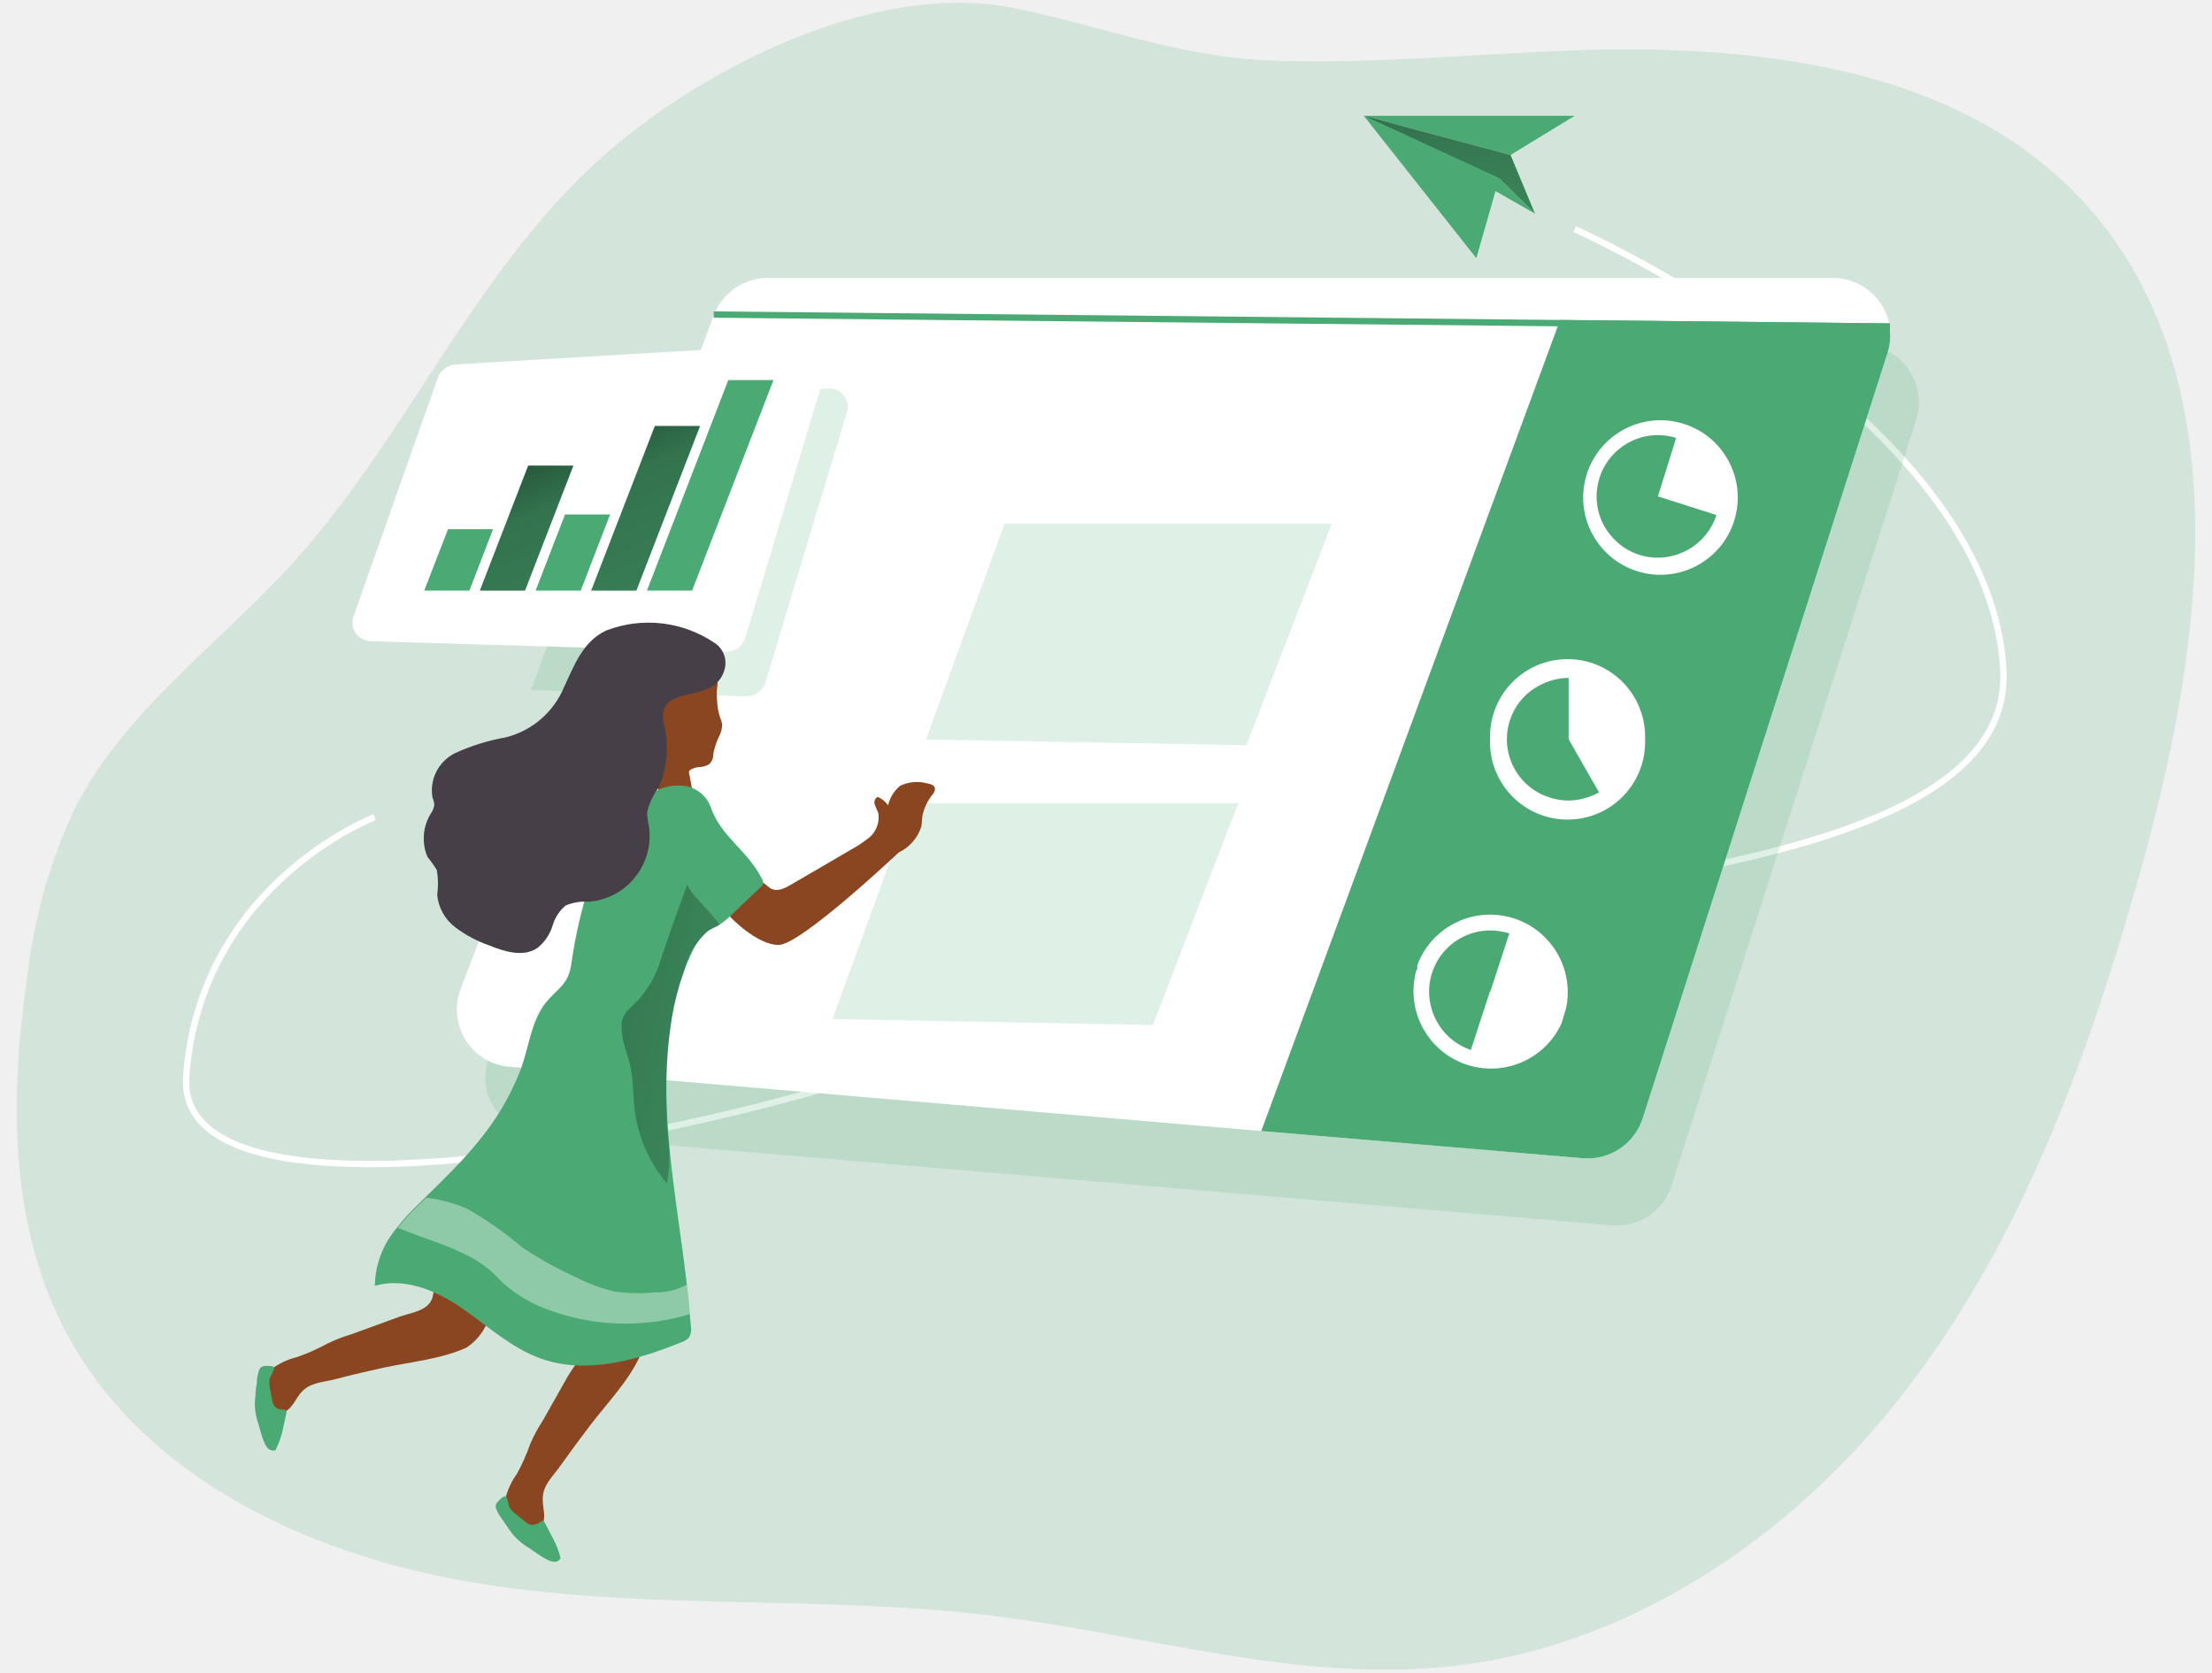
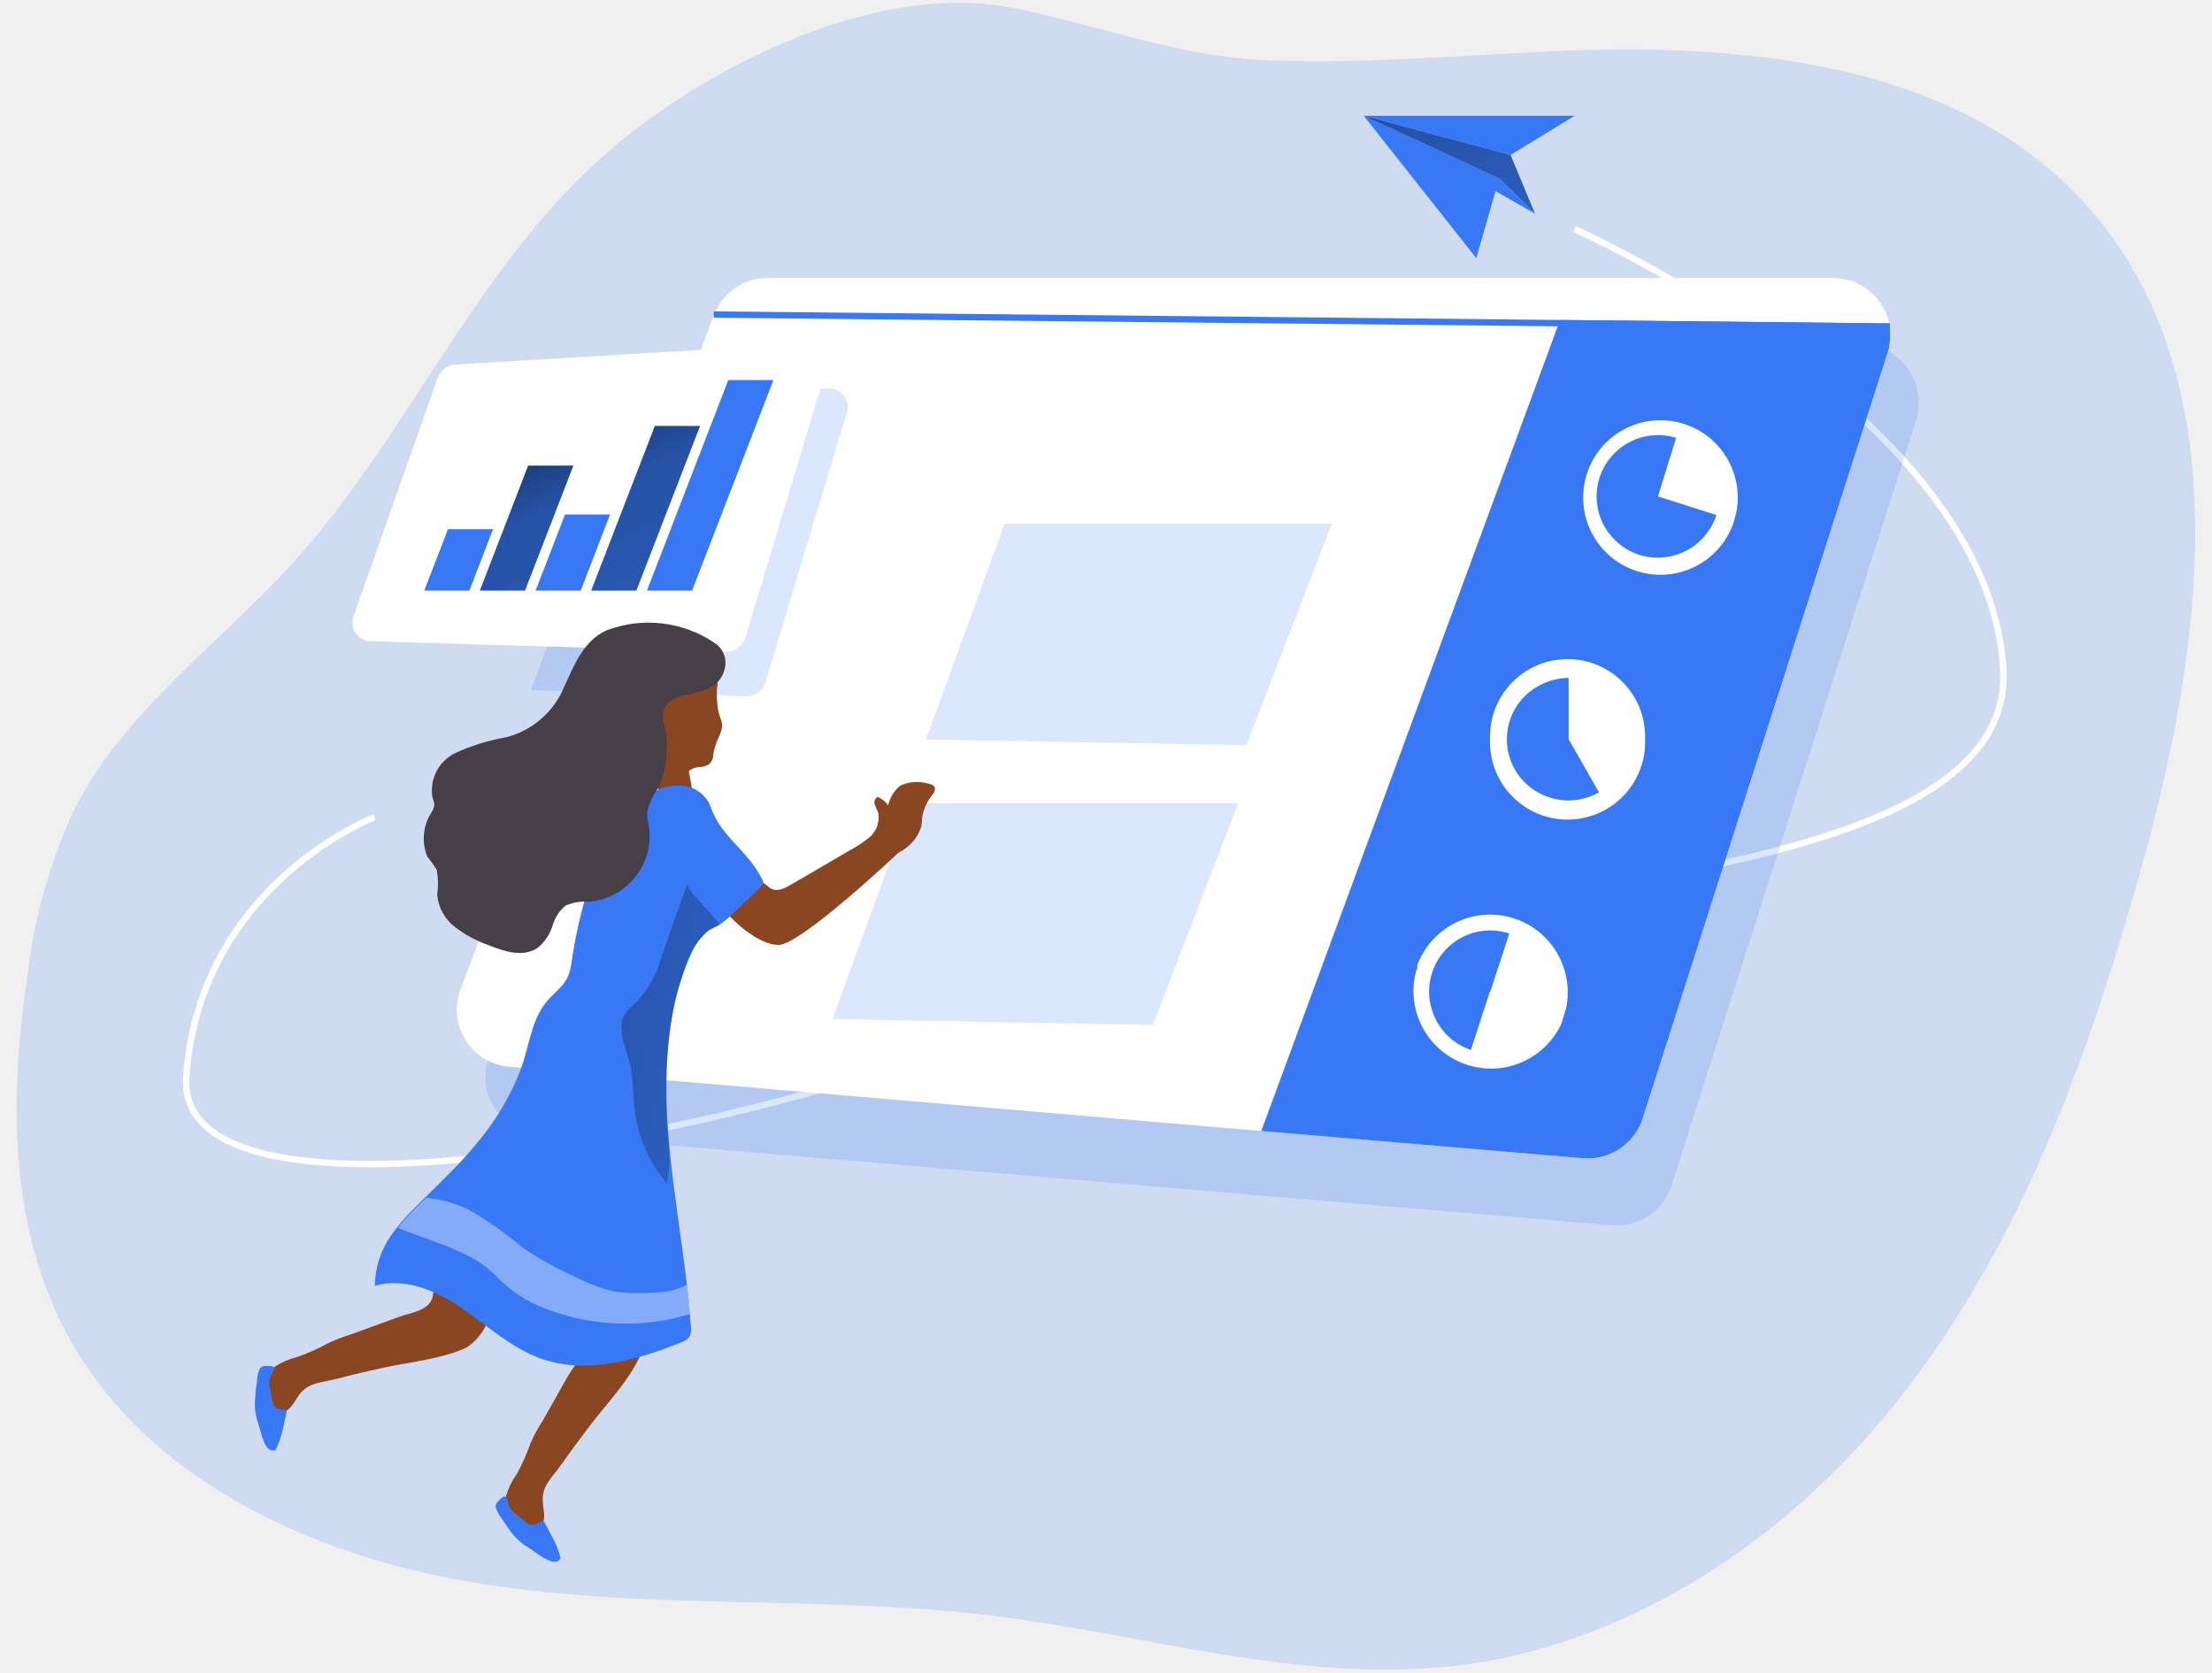
<svg xmlns="http://www.w3.org/2000/svg" width="406" height="307" fill="none">
  <g clip-path="url(#prefix__clip0_15788_46842)">
-     <path opacity=".18" d="M72.316 287.323a154.167 154.167 0 0016.291 3.443c30.741 4.849 62.233 2.036 93.119 5.77 32.704 3.927 64.463 15.201 97.434 7.079 26.425-6.521 49.917-23.177 67.106-44.002 24.098-29.092 37.262-65.796 47.299-102.258 11.249-40.802 17.334-89.822-11.564-120.732C358.921 11.894 321.392 7.99 287.597 9.3c-17.868.703-35.735 2.425-53.602 1.843-17.868-.582-31.686-6.449-48.148-9.698-26.231-5.212-59.735 12.34-77.918 29.771-21.819 20.801-33.94 49.772-54.135 72.076-13.577 14.958-30.886 27.128-40.075 45.117a98.838 98.838 0 00-8.63 30.353c-3.297 21.988-3.491 45.504 6.74 65.239 11.782 22.74 35.346 36.486 60.487 43.322z" fill="#4BAA73" />
+     <path opacity=".18" d="M72.316 287.323a154.167 154.167 0 0016.291 3.443c30.741 4.849 62.233 2.036 93.119 5.77 32.704 3.927 64.463 15.201 97.434 7.079 26.425-6.521 49.917-23.177 67.106-44.002 24.098-29.092 37.262-65.796 47.299-102.258 11.249-40.802 17.334-89.822-11.564-120.732C358.921 11.894 321.392 7.99 287.597 9.3c-17.868.703-35.735 2.425-53.602 1.843-17.868-.582-31.686-6.449-48.148-9.698-26.231-5.212-59.735 12.34-77.918 29.771-21.819 20.801-33.94 49.772-54.135 72.076-13.577 14.958-30.886 27.128-40.075 45.117a98.838 98.838 0 00-8.63 30.353c-3.297 21.988-3.491 45.504 6.74 65.239 11.782 22.74 35.346 36.486 60.487 43.322z" fill="rgb(56 120 244 )" />
    <path d="M289.004 42.053s76.075 33.796 78.694 80.852c2.618 47.056-139.4 38.571-170.455 58.863-31.056 20.292-165.655 51.129-163.061 15.782 2.594-35.347 34.57-47.541 34.57-47.541" stroke="#fff" stroke-width="1.164" stroke-miterlimit="10" />
-     <path opacity=".18" d="M89.797 194.011l46.426-123.884a10.596 10.596 0 019.915-6.86h195.499a10.597 10.597 0 0110.57 10.593 10.857 10.857 0 01-.485 3.176l-44.923 140.612a10.542 10.542 0 01-10.958 7.273l-197.05-16.728a10.597 10.597 0 01-9.697-11.419c.113-.947.35-1.876.703-2.763z" fill="#4BAA73" />
+     <path opacity=".18" d="M89.797 194.011l46.426-123.884a10.596 10.596 0 019.915-6.86h195.499a10.597 10.597 0 0110.57 10.593 10.857 10.857 0 01-.485 3.176l-44.923 140.612a10.542 10.542 0 01-10.958 7.273l-197.05-16.728a10.597 10.597 0 01-9.697-11.419c.113-.947.35-1.876.703-2.763z" fill="rgb(56 120 244 )" />
    <path d="M346.485 64.648l-44.996 140.684a10.62 10.62 0 01-10.982 7.273l-59.009-4.994-137.92-11.782a10.536 10.536 0 01-7.22-3.68 10.547 10.547 0 01-2.478-7.714c.099-.996.327-1.974.68-2.91l11.03-29.092 19.952-53.335 15.468-41.214a10.596 10.596 0 019.915-6.86h195.499a10.573 10.573 0 0110.57 10.57 10.296 10.296 0 01-.509 3.054z" fill="#fff" />
-     <path opacity=".18" d="M152.805 187.053l14.425-39.59h60.026l-15.661 40.681-58.79-1.091z" fill="#4BAA73" />
-     <path d="M346.486 64.648l-44.995 140.684a10.62 10.62 0 01-10.983 7.273l-59.008-4.994 54.426-147.739.413-1.14 60.463.631c-.01.178-.01.356 0 .533a10.526 10.526 0 01-.316 4.752z" fill="#4BAA73" />
-     <path opacity=".18" d="M155.4 75.8l-14.862 49.287a3.727 3.727 0 01-3.636 2.739l-39.468-1.139 19.976-53.335 34.668-2.037A3.372 3.372 0 01155.4 75.8z" fill="#4BAA73" />
+     <path opacity=".18" d="M152.805 187.053l14.425-39.59h60.026l-15.661 40.681-58.79-1.091z" fill="rgb(56 120 244 )" />
+     <path d="M346.486 64.648l-44.995 140.684a10.62 10.62 0 01-10.983 7.273l-59.008-4.994 54.426-147.739.413-1.14 60.463.631c-.01.178-.01.356 0 .533a10.526 10.526 0 01-.316 4.752z" fill="rgb(56 120 244 )" />
+     <path opacity=".18" d="M155.4 75.8l-14.862 49.287a3.727 3.727 0 01-3.636 2.739l-39.468-1.139 19.976-53.335 34.668-2.037A3.372 3.372 0 01155.4 75.8z" fill="rgb(56 120 244 )" />
    <path d="M64.947 112.965l15.37-43.517a3.758 3.758 0 013.273-2.545l64.778-3.83a3.416 3.416 0 013.483 2.883 3.422 3.422 0 01-.137 1.626l-14.862 49.311a3.782 3.782 0 01-3.636 2.763l-65.312-1.963a3.428 3.428 0 01-2.7-1.6 3.417 3.417 0 01-.257-3.128z" fill="#fff" />
-     <path d="M346.895 59.363V60.527l-60.972-.63-154.915-1.577v-1.163l155.327 1.576 60.463.63h.097zM86.158 108.407h-8.29l4.363-11.273h8.267l-4.34 11.273zM96.365 108.407h-8.29l8.872-22.934h8.292l-8.874 22.934zM106.596 108.407h-8.291l5.406-13.964h8.267l-5.382 13.964zM116.803 108.407h-8.291L120.197 78.2h8.291l-11.685 30.207z" fill="#4BAA73" />
+     <path d="M346.895 59.363V60.527l-60.972-.63-154.915-1.577v-1.163l155.327 1.576 60.463.63h.097zM86.158 108.407h-8.29l4.363-11.273h8.267l-4.34 11.273zM96.365 108.407h-8.29l8.872-22.934h8.292l-8.874 22.934zM106.596 108.407h-8.291l5.406-13.964h8.267l-5.382 13.964zM116.803 108.407h-8.291L120.197 78.2h8.291l-11.685 30.207z" fill="rgb(56 120 244 )" />
    <path d="M96.365 108.407h-8.29l8.872-22.934h8.292l-8.874 22.934z" fill="url(#prefix__paint0_linear_15788_46842)" />
    <path d="M116.803 108.407h-8.291L120.197 78.2h8.291l-11.685 30.207z" fill="url(#prefix__paint1_linear_15788_46842)" />
-     <path d="M127.033 108.407h-8.291l14.934-38.644h8.291l-14.934 38.644z" fill="#4BAA73" />
+     <path d="M127.033 108.407h-8.291l14.934-38.644h8.291l-14.934 38.644z" fill="rgb(56 120 244 )" />
    <path d="M318.461 95.025a14.183 14.183 0 10-.291.945l.145-.46.146-.485zM287.454 185.041a14.251 14.251 0 00-20.385-15.618 14.252 14.252 0 00-6.938 7.763v.46c0 .146 0 .316-.169.461a14.227 14.227 0 008.847 17.186 14.23 14.23 0 0017.82-7.489c.146-.46.267-.921.412-1.382.146-.46.243-.921.413-1.381zM301.95 135.22a14.227 14.227 0 00-14.231-14.23 14.231 14.231 0 00-14.231 14.23v.994a14.234 14.234 0 0014.231 14.231 14.231 14.231 0 0014.231-14.231v-.994z" fill="#fff" />
-     <path d="M304.302 91.122l3.345-10.74a11.799 11.799 0 00-2.909-.509 11.271 11.271 0 00-11.176 7.88 11.784 11.784 0 00-.509 2.908c-.031.985.059 1.97.266 2.934a11.009 11.009 0 002.716 5.14 11.096 11.096 0 0010.739 3.345c.95-.222 1.869-.556 2.74-.994a11.93 11.93 0 002.424-1.697 11.423 11.423 0 003.104-4.849l-10.74-3.418zM287.913 135.681v-11.249a11.35 11.35 0 00-5.6 1.527c-.89.48-1.706 1.084-2.424 1.794a11.206 11.206 0 00-2.925 10.867 11.197 11.197 0 007.992 7.922c1.902.533 3.915.533 5.818 0a11.364 11.364 0 002.715-1.091l-5.576-9.77zM273.537 182.034l3.491-10.691a11.566 11.566 0 00-5.818-.315 11.253 11.253 0 00-8.898 10.425c-.052.976.029 1.955.243 2.909.199.96.525 1.89.97 2.764a11.148 11.148 0 006.448 5.6l3.491-10.716.073.024z" fill="#4BAA73" />
+     <path d="M304.302 91.122l3.345-10.74a11.799 11.799 0 00-2.909-.509 11.271 11.271 0 00-11.176 7.88 11.784 11.784 0 00-.509 2.908c-.031.985.059 1.97.266 2.934a11.009 11.009 0 002.716 5.14 11.096 11.096 0 0010.739 3.345c.95-.222 1.869-.556 2.74-.994a11.93 11.93 0 002.424-1.697 11.423 11.423 0 003.104-4.849l-10.74-3.418zM287.913 135.681v-11.249a11.35 11.35 0 00-5.6 1.527c-.89.48-1.706 1.084-2.424 1.794a11.206 11.206 0 00-2.925 10.867 11.197 11.197 0 007.992 7.922c1.902.533 3.915.533 5.818 0a11.364 11.364 0 002.715-1.091l-5.576-9.77zM273.537 182.034l3.491-10.691a11.566 11.566 0 00-5.818-.315 11.253 11.253 0 00-8.898 10.425c-.052.976.029 1.955.243 2.909.199.96.525 1.89.97 2.764a11.148 11.148 0 006.448 5.6l3.491-10.716.073.024z" fill="rgb(56 120 244 )" />
    <path d="M130.838 139.172c-.12.458-.383.866-.751 1.164a3.594 3.594 0 01-1.721.461 3.748 3.748 0 00-1.794.606 1.007 1.007 0 000 .921l.703 3.927a1.59 1.59 0 010 .946 1.384 1.384 0 01-.382.41 1.37 1.37 0 01-.515.22c-1.406.558-3.152 1.043-4.267 0a4.344 4.344 0 01-1.043-2.109 43.149 43.149 0 01-2.182-13.649 9.695 9.695 0 013.201-7.467 9.453 9.453 0 016.909-1.6 3.34 3.34 0 012.57 1.77c.315.703 0 1.382 0 2.133a21.27 21.27 0 00.218 3.297c.103.508.233 1.009.388 1.503.188.417.318.858.388 1.309a5.387 5.387 0 01-.703 2.425c-.386.882-.686 1.8-.897 2.739a5.107 5.107 0 01-.122.994zM133.992 168.264s4.849 5.188 8.922 5.188 22.037-16.97 22.037-16.97a7.925 7.925 0 004.121-4.655c.17-.703.122-1.43.243-2.133a9.444 9.444 0 011.867-3.879c.153-.155.269-.342.341-.547a1.47 1.47 0 00.071-.641c-.146-.533-.776-.703-1.309-.8a7.099 7.099 0 00-5.067.412 6.42 6.42 0 00-2.206 3.588 4.35 4.35 0 00-1.94-1.552 1.17 1.17 0 00-.509 1.407c.181.512.391 1.014.63 1.503a4.848 4.848 0 01-2.036 4.848 21.64 21.64 0 01-2.982 1.94l-11.007 6.424c-1.115.655-2.424 1.334-3.636.728-.558-.291-.946-.849-1.552-1.116a2.763 2.763 0 00-2.618.825 16.482 16.482 0 00-3.37 5.43zM90.134 240.073a10.185 10.185 0 01-4.485 7.273c-4.51 2.109-10.304 2.643-15.152 3.685-2.934.655-5.867 1.309-8.752 2.085-2.425.655-5.019.582-6.667 2.715-.994 1.261-1.649 3.055-3.2 3.419a2.883 2.883 0 01-2.885-1.31 6.857 6.857 0 01-.97-3.224 3.834 3.834 0 010-1.285c.128-.451.361-.866.679-1.212a13.476 13.476 0 015.867-3.127 37.228 37.228 0 005.454-2.425 28.418 28.418 0 014.461-1.745l8.85-3.225c2.084-.751 5.211-1.042 6.011-3.418.3-1.164.455-2.361.461-3.564.17-2.383.902-4.692 2.133-6.739.15-.344.394-.638.704-.849a2.425 2.425 0 011.188-.291 7.28 7.28 0 013.345.388 5.853 5.853 0 012.982 3.37 12.12 12.12 0 01.533 4.558 28.71 28.71 0 01-.557 4.921z" fill="#8A4621" />
-     <path d="M50.302 251.273c-.145.631-.63 1.14-.8 1.77a4.17 4.17 0 000 1.552l.46 2.424a1.817 1.817 0 002.086 1.721.694.694 0 01.509.291.605.605 0 010 .412l-.679 3.079a14.97 14.97 0 01-1.333 3.71c-.191.05-.392.05-.582 0-1.552 0-2.158-3.928-2.715-5.407a10.642 10.642 0 01-.364-4.63c0-.849.145-1.673.267-2.424.008-.829.164-1.65.46-2.425a1.12 1.12 0 011.043-.606c.484.024 1.818-.17 1.648.533z" fill="#4BAA73" />
+     <path d="M50.302 251.273c-.145.631-.63 1.14-.8 1.77a4.17 4.17 0 000 1.552l.46 2.424a1.817 1.817 0 002.086 1.721.694.694 0 01.509.291.605.605 0 010 .412l-.679 3.079a14.97 14.97 0 01-1.333 3.71c-.191.05-.392.05-.582 0-1.552 0-2.158-3.928-2.715-5.407a10.642 10.642 0 01-.364-4.63c0-.849.145-1.673.267-2.424.008-.829.164-1.65.46-2.425a1.12 1.12 0 011.043-.606c.484.024 1.818-.17 1.648.533z" fill="rgb(56 120 244 )" />
    <path d="M116.029 240.534a10.059 10.059 0 011.357 8.534c-2.06 4.509-6.133 8.703-9.115 12.63a278.626 278.626 0 00-5.358 7.273c-1.406 2.061-3.418 3.685-3.297 6.376 0 1.6.727 3.394-.218 4.679a2.911 2.911 0 01-3.055.873 6.821 6.821 0 01-2.812-1.818 3.9 3.9 0 01-.8-.994 3.008 3.008 0 01-.267-1.382 13.21 13.21 0 012.424-6.182 35.782 35.782 0 002.425-5.455c.629-1.48 1.392-2.9 2.279-4.242l4.63-8.195c1.115-1.915 3.321-4.17 2.424-6.497a14.255 14.255 0 00-1.963-3.006 15.515 15.515 0 01-2.764-6.497 2.87 2.87 0 010-1.116c.146-.385.388-.727.703-.994a7.411 7.411 0 012.837-1.866 5.686 5.686 0 014.436.63 11.769 11.769 0 013.37 3.103 29.337 29.337 0 012.764 4.146z" fill="#8A4621" />
-     <path d="M92.994 274.887c.291.582.267 1.285.558 1.866.27.445.634.826 1.066 1.116l1.867 1.527c.218.19.463.345.728.461a2.62 2.62 0 001.987-.485.464.464 0 01.452-.159.465.465 0 01.348.328l1.479 2.813a14.181 14.181 0 011.406 3.66 1.185 1.185 0 01-.387.461c-1.213.994-4.195-1.6-5.552-2.424a10.77 10.77 0 01-3.37-3.128c-.485-.679-.945-1.382-1.406-2.06a7.276 7.276 0 01-1.164-2.061 1.188 1.188 0 01.412-1.188c.316-.364 1.212-1.358 1.576-.727zM140.076 162.131c-.095.319-.29.6-.557.8-1.843 1.769-3.71 3.491-5.528 5.26a14.542 14.542 0 01-1.891 1.528c-.606.363-1.26.606-1.866.969-.206.13-.4.276-.582.437a11.35 11.35 0 00-2.91 4.267c-.46.994-.897 2.036-1.26 3.079a47.415 47.415 0 00-2.158 8.339c-2.788 16.195.849 32.705 2.74 48.948.242 1.794.412 3.588.557 5.382 0 .751.146 1.527.194 2.303a3.081 3.081 0 01-.315 2.012 3.01 3.01 0 01-1.479.946c-8.194 3.321-17.431 5.939-25.746 2.981-5.382-1.915-9.698-5.939-14.4-9.188-4.704-3.248-10.571-5.77-16.074-4.17a16.753 16.753 0 014.145-10.764 29.419 29.419 0 012.934-3.321l2.182-2.158c7.273-7.103 13.503-13.237 17.407-23.201 1.575-4.048 1.89-8.8 4.557-12.339 2.425-3.031 4.291-3.346 4.849-7.419a90.94 90.94 0 013.467-15.007 36.352 36.352 0 016.764-12.121 17.777 17.777 0 014.654-4.17 8.952 8.952 0 016.037-1.237 6.01 6.01 0 014.63 3.807c1.867 5.503 6.716 7.903 9.358 13.115.205.262.308.589.291.922z" fill="#4BAA73" />
+     <path d="M92.994 274.887c.291.582.267 1.285.558 1.866.27.445.634.826 1.066 1.116l1.867 1.527c.218.19.463.345.728.461a2.62 2.62 0 001.987-.485.464.464 0 01.452-.159.465.465 0 01.348.328l1.479 2.813a14.181 14.181 0 011.406 3.66 1.185 1.185 0 01-.387.461c-1.213.994-4.195-1.6-5.552-2.424a10.77 10.77 0 01-3.37-3.128c-.485-.679-.945-1.382-1.406-2.06a7.276 7.276 0 01-1.164-2.061 1.188 1.188 0 01.412-1.188c.316-.364 1.212-1.358 1.576-.727zM140.076 162.131c-.095.319-.29.6-.557.8-1.843 1.769-3.71 3.491-5.528 5.26a14.542 14.542 0 01-1.891 1.528c-.606.363-1.26.606-1.866.969-.206.13-.4.276-.582.437a11.35 11.35 0 00-2.91 4.267c-.46.994-.897 2.036-1.26 3.079a47.415 47.415 0 00-2.158 8.339c-2.788 16.195.849 32.705 2.74 48.948.242 1.794.412 3.588.557 5.382 0 .751.146 1.527.194 2.303a3.081 3.081 0 01-.315 2.012 3.01 3.01 0 01-1.479.946c-8.194 3.321-17.431 5.939-25.746 2.981-5.382-1.915-9.698-5.939-14.4-9.188-4.704-3.248-10.571-5.77-16.074-4.17a16.753 16.753 0 014.145-10.764 29.419 29.419 0 012.934-3.321l2.182-2.158c7.273-7.103 13.503-13.237 17.407-23.201 1.575-4.048 1.89-8.8 4.557-12.339 2.425-3.031 4.291-3.346 4.849-7.419a90.94 90.94 0 013.467-15.007 36.352 36.352 0 016.764-12.121 17.777 17.777 0 014.654-4.17 8.952 8.952 0 016.037-1.237 6.01 6.01 0 014.63 3.807c1.867 5.503 6.716 7.903 9.358 13.115.205.262.308.589.291.922z" fill="rgb(56 120 244 )" />
    <path d="M133.023 122.759a5.26 5.26 0 01-3.297 3.758c-3.758 1.479-8.946.873-7.903 6.231a18.28 18.28 0 01-.922 11.806 11.662 11.662 0 00-2.133 4.631c.024.743.121 1.482.291 2.206a12.125 12.125 0 01-9.698 13.964 9.34 9.34 0 01-1.406.17 8.823 8.823 0 00-4.145.703 7.52 7.52 0 00-2.425 3.806 8.414 8.414 0 01-2.74 3.976c-2.593 1.745-6.06.679-8.97-.509a23.052 23.052 0 01-6.133-3.297 8.462 8.462 0 01-3.297-5.94 14.404 14.404 0 00-.073-4.558 21.665 21.665 0 00-1.72-2.424 8.704 8.704 0 01.75-8.146c.265-.42.439-.89.51-1.382a4.444 4.444 0 00-.34-1.382 7.636 7.636 0 014.146-8.121 38.135 38.135 0 019.358-2.909 15.734 15.734 0 0010.691-9.31c1.867-3.976 3.443-8.315 7.71-10.303a21.627 21.627 0 0119.904 2.303 4.367 4.367 0 011.842 4.727z" fill="#473F47" />
    <path d="M132.102 169.792c-.607.363-1.261.606-1.867.969-.21.124-.405.27-.582.437a13.748 13.748 0 00-4.17 7.273 49.342 49.342 0 00-2.182 8.364 94.377 94.377 0 00-.654 22.279 26.01 26.01 0 01-.243 8.122 25.677 25.677 0 01-5.891-13.383c-.339-2.691-.242-5.454-.8-8.121-.436-1.915-1.212-3.758-1.527-5.697a1.287 1.287 0 000-.291c-.509-3.491.848-4 2.812-6.013a19.006 19.006 0 004.17-7.273 413.91 413.91 0 015.067-14.327c-.364 1.285 4.363 5.26 5.867 7.661z" fill="url(#prefix__paint2_linear_15788_46842)" />
    <path opacity=".38" d="M126.645 241.213a40.659 40.659 0 01-25.625-.655 25.108 25.108 0 01-8.461-4.849c-.946-.872-1.794-1.842-2.764-2.667a21.868 21.868 0 00-4.849-3.006c-3.757-1.794-7.685-2.933-11.49-4.485l-.413-.169c.9-1.174 1.88-2.284 2.933-3.322l2.207-2.157h.484c2.43.331 4.804.991 7.055 1.963a67.9 67.9 0 0110.158 7.128 66.512 66.512 0 0010.037 5.552 29.942 29.942 0 006.958 2.545 31.21 31.21 0 007.273.146c2.07.048 4.118-.445 5.939-1.431.219 1.818.388 3.588.558 5.407z" fill="#fff" />
-     <path opacity=".18" d="M169.969 135.73l14.425-39.614h60.05l-15.685 40.68-58.79-1.066z" fill="#4BAA73" />
-     <path d="M250.312 21.252l24.85 11.492-4.194 14.643-20.656-26.135zM250.312 21.252h38.717l-11.782 7.2-26.935-7.2z" fill="#4BAA73" />
-     <path d="M281.732 39.217l-6.57-6.473-24.85-11.492 26.935 7.2 4.485 10.765z" fill="#4BAA73" />
+     <path opacity=".18" d="M169.969 135.73l14.425-39.614h60.05l-15.685 40.68-58.79-1.066z" fill="rgb(56 120 244 )" />
+     <path d="M250.312 21.252l24.85 11.492-4.194 14.643-20.656-26.135zM250.312 21.252h38.717l-11.782 7.2-26.935-7.2z" fill="rgb(56 120 244 )" />
+     <path d="M281.732 39.217l-6.57-6.473-24.85-11.492 26.935 7.2 4.485 10.765z" fill="rgb(56 120 244 )" />
    <path d="M281.732 39.217l-6.57-6.473-24.85-11.492 26.935 7.2 4.485 10.765z" fill="url(#prefix__paint3_linear_15788_46842)" />
-     <path d="M281.732 39.217l-6.57-6.473-24.85-11.492 31.42 17.965z" fill="#4BAA73" />
+     <path d="M281.732 39.217l-6.57-6.473-24.85-11.492 31.42 17.965z" fill="rgb(56 120 244 )" />
  </g>
  <defs>
    <linearGradient id="prefix__paint0_linear_15788_46842" x1="91.229" y1="61.062" x2="154.316" y2="207.376" gradientUnits="userSpaceOnUse">
      <stop offset=".01" />
      <stop offset=".08" stop-opacity=".69" />
      <stop offset=".21" stop-opacity=".32" />
      <stop offset="1" stop-opacity="0" />
    </linearGradient>
    <linearGradient id="prefix__paint1_linear_15788_46842" x1="112.243" y1="52.009" x2="175.329" y2="198.303" gradientUnits="userSpaceOnUse">
      <stop offset=".01" />
      <stop offset=".08" stop-opacity=".69" />
      <stop offset=".21" stop-opacity=".32" />
      <stop offset="1" stop-opacity="0" />
    </linearGradient>
    <linearGradient id="prefix__paint2_linear_15788_46842" x1="78.039" y1="179.513" x2="183.207" y2="202.738" gradientUnits="userSpaceOnUse">
      <stop offset=".01" />
      <stop offset=".13" stop-opacity=".69" />
      <stop offset=".25" stop-opacity=".32" />
      <stop offset="1" stop-opacity="0" />
    </linearGradient>
    <linearGradient id="prefix__paint3_linear_15788_46842" x1="262.725" y1="5.64" x2="272.932" y2="81.982" gradientUnits="userSpaceOnUse">
      <stop offset=".01" />
      <stop offset=".08" stop-opacity=".69" />
      <stop offset=".21" stop-opacity=".32" />
      <stop offset="1" stop-opacity="0" />
    </linearGradient>
    <clipPath id="prefix__clip0_15788_46842">
      <path fill="#fff" transform="translate(0 .5)" d="M0 0h406v306H0z" />
    </clipPath>
  </defs>
</svg>
